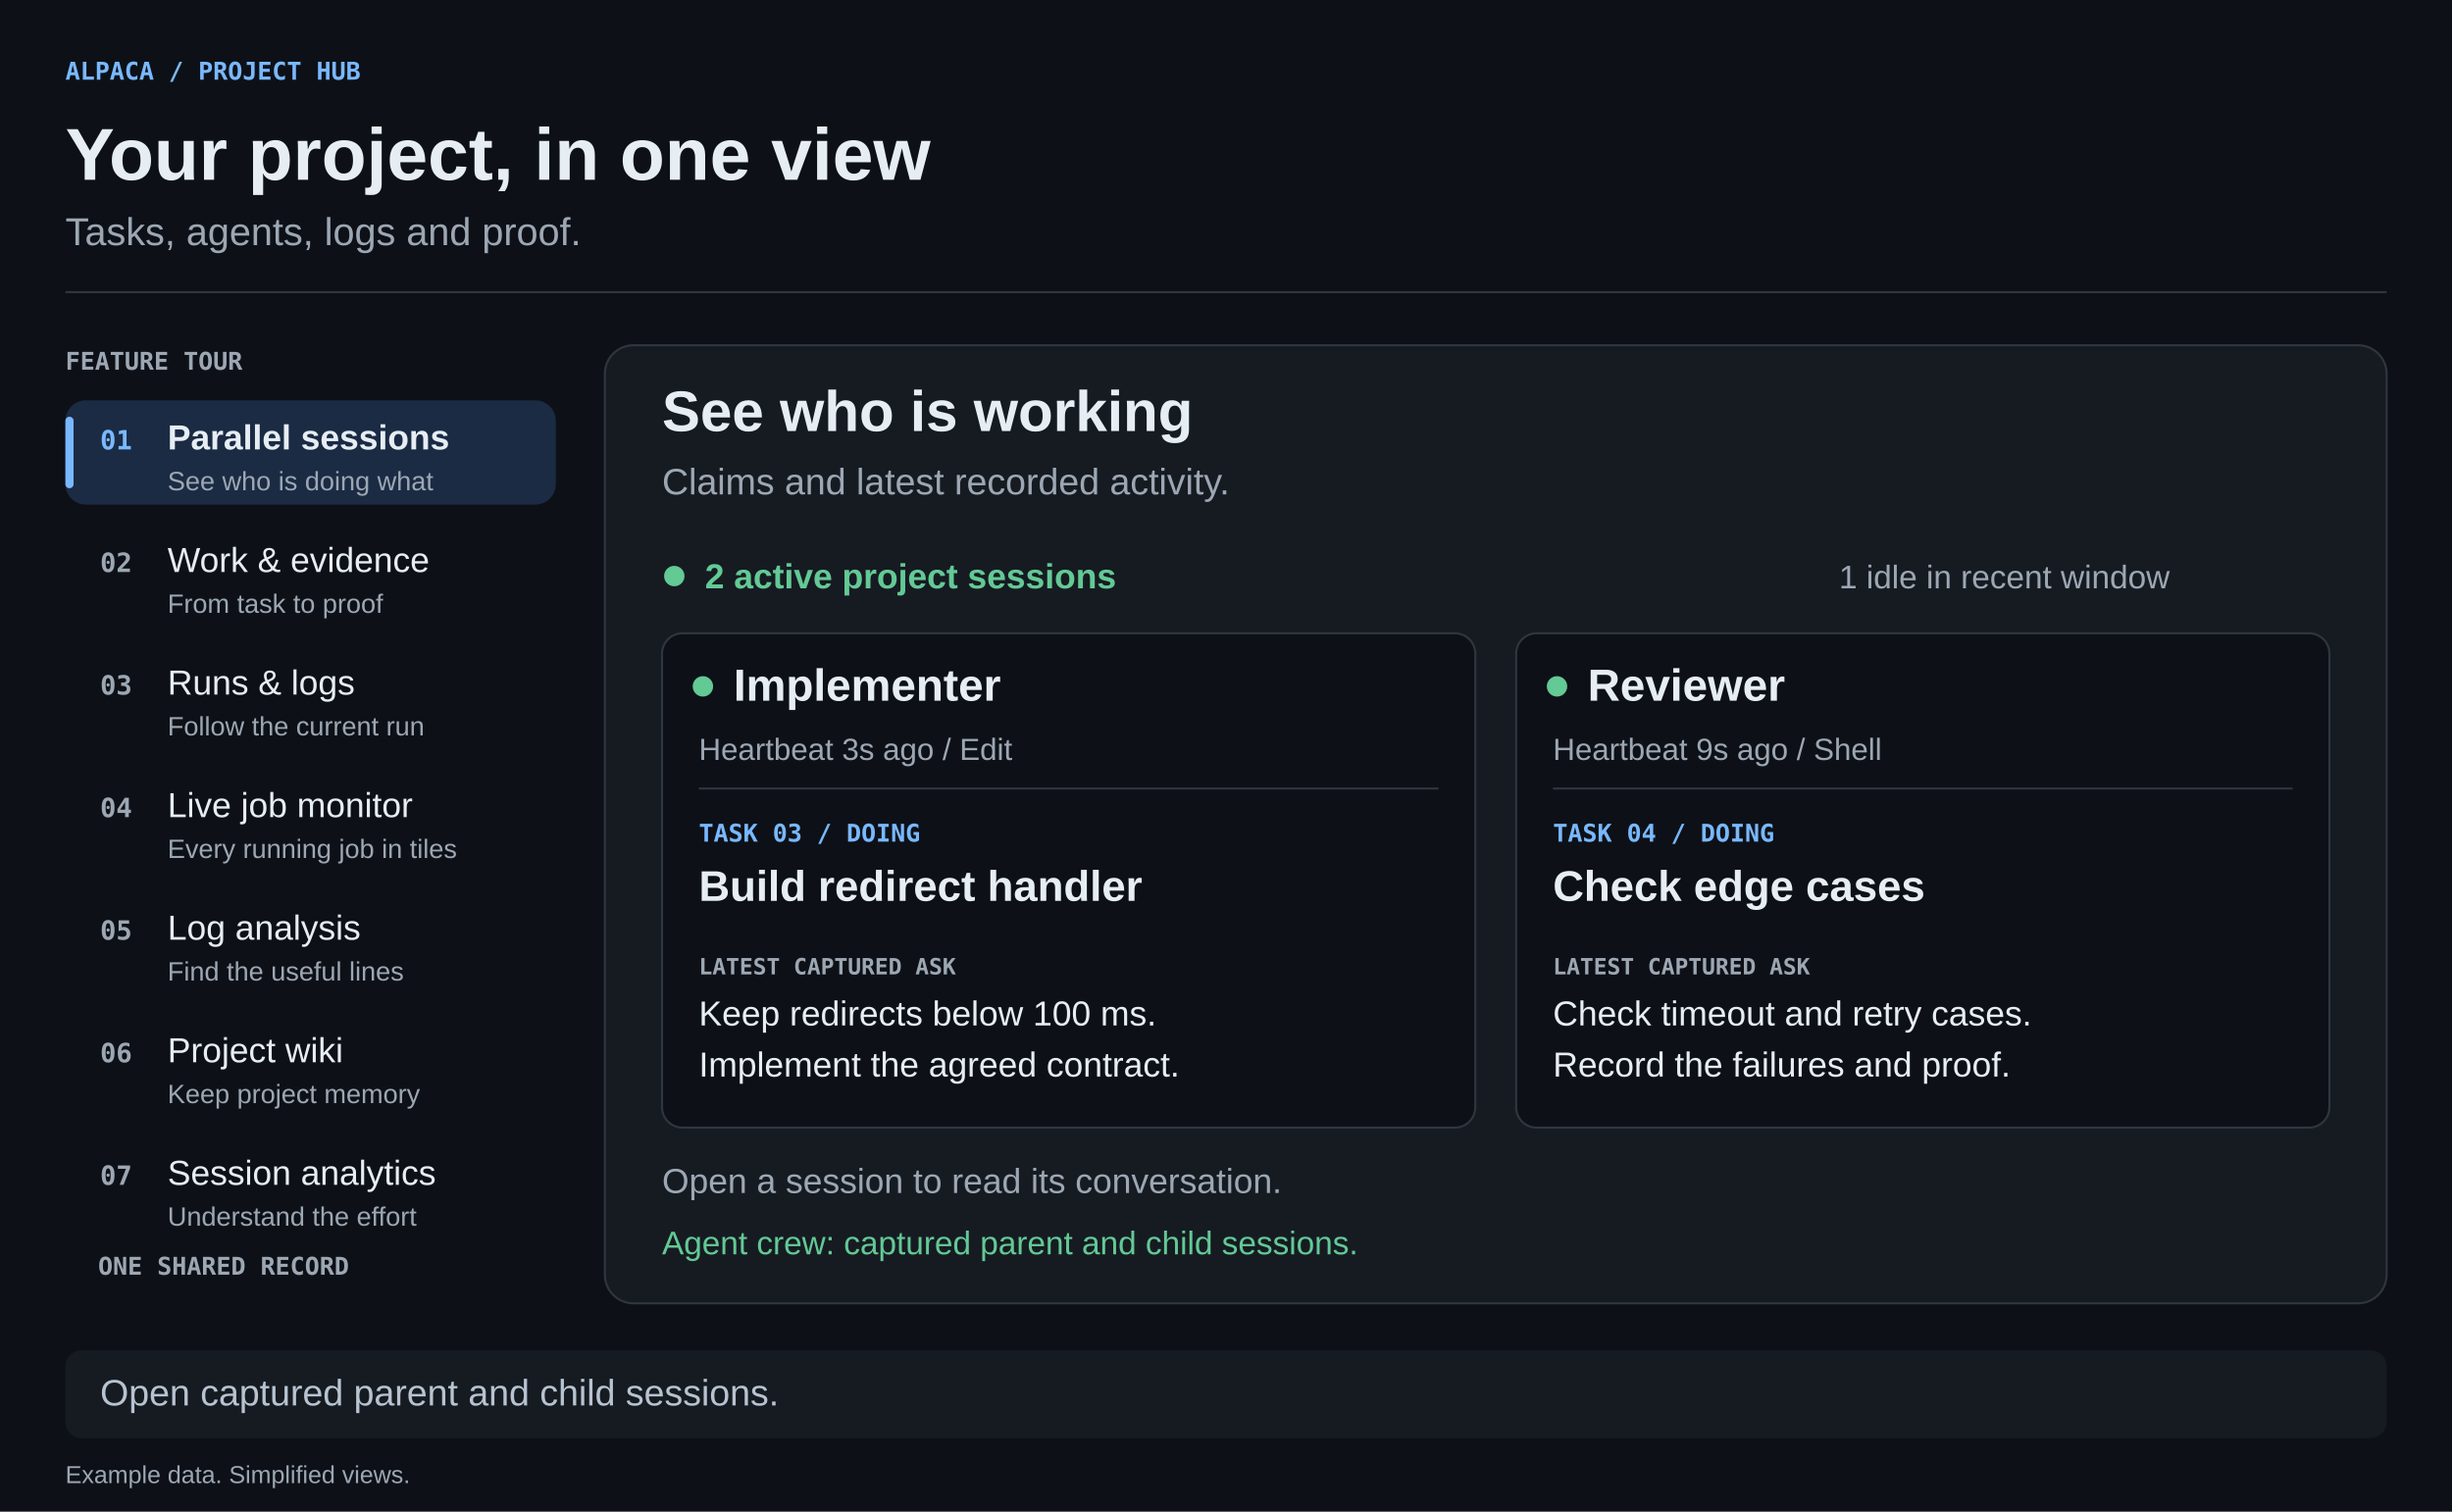
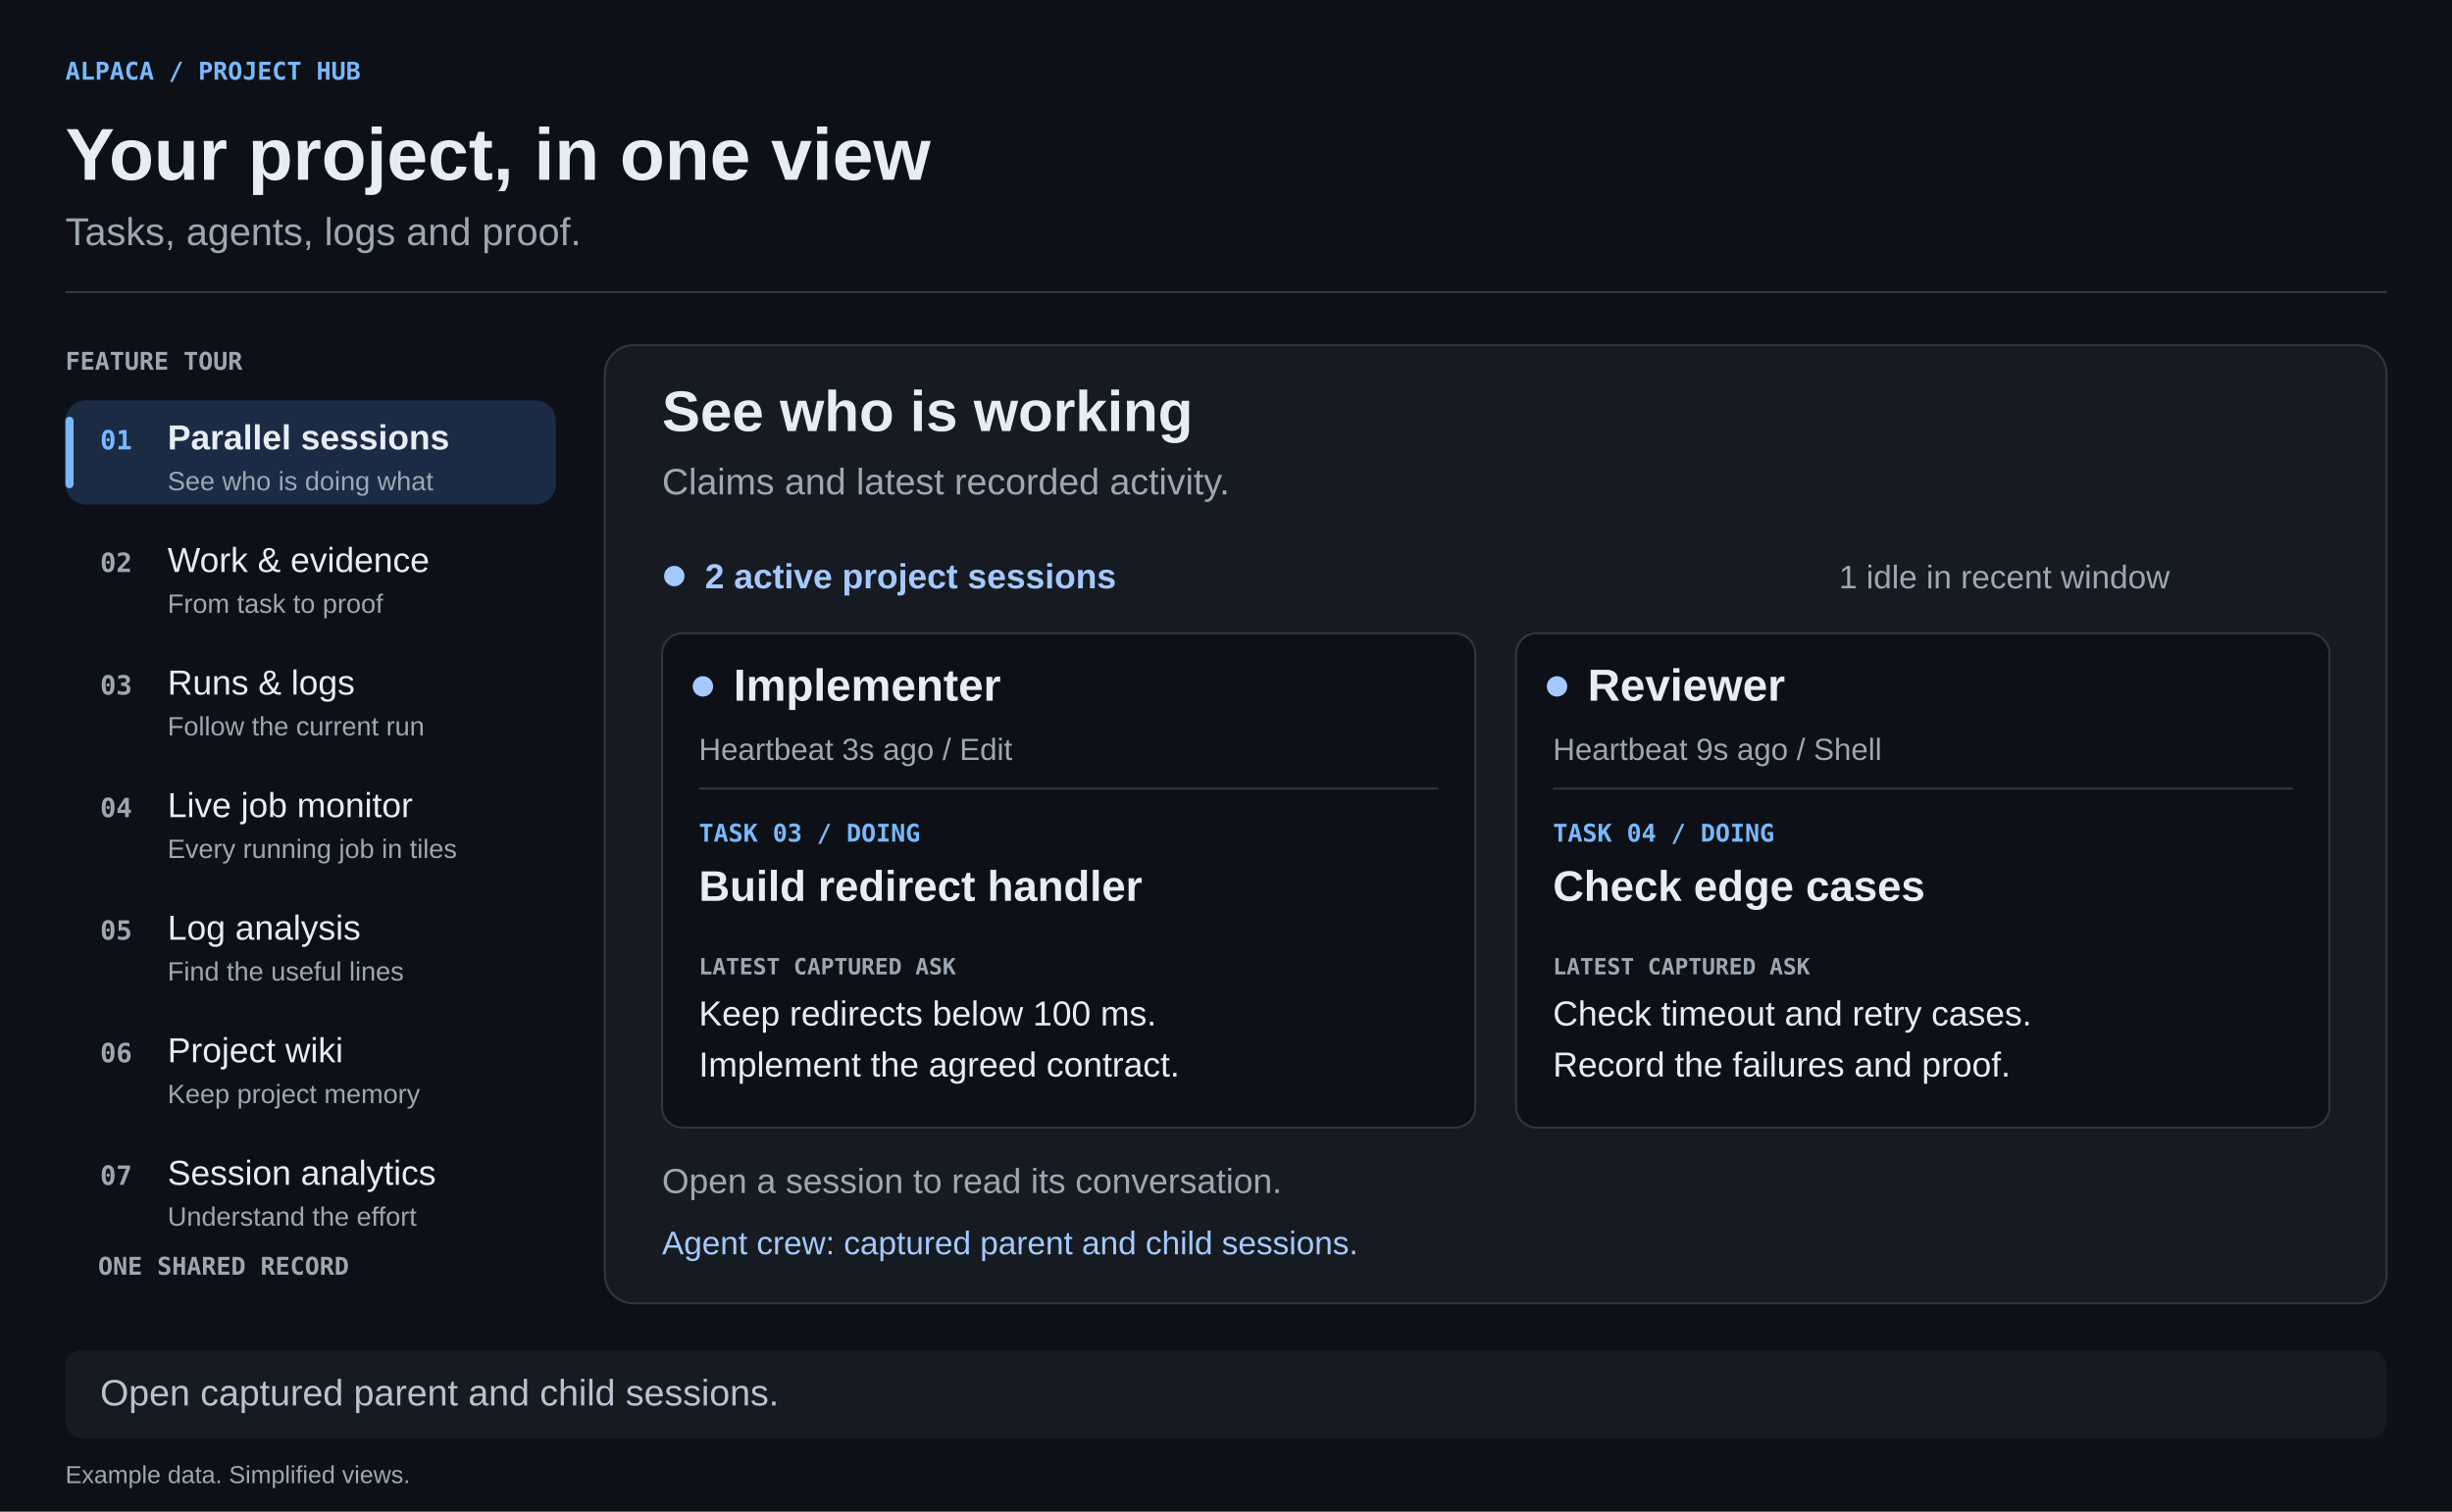
<svg xmlns="http://www.w3.org/2000/svg" width="1200" height="740" viewBox="0 0 1200 740" role="img" aria-labelledby="title desc">
  <rect x="0" y="0" width="1200" height="740" rx="0" fill="#0d1117" />
  <text x="32" y="39" font-family="DejaVu Sans Mono, monospace" font-size="12" font-weight="700" fill="#79b8ff">ALPACA / PROJECT HUB</text>
  <text x="32" y="88" font-family="Arial, Helvetica, sans-serif" font-size="36" font-weight="700" fill="#e6edf3">Your project, in one view</text>
  <text x="32" y="120" font-family="Arial, Helvetica, sans-serif" font-size="19" font-weight="400" fill="#9da7b3">Tasks, agents, logs and proof.</text>
  <path d="M32 143L1168 143" stroke="#30363d" fill="none" />
  <text x="32" y="181" font-family="DejaVu Sans Mono, monospace" font-size="12" font-weight="700" fill="#9da7b3">FEATURE TOUR</text>
  <rect x="32" y="196.0" width="240" height="51.0" rx="10" fill="#1b2b44" />
  <rect x="32" y="204.0" width="4" height="35.0" rx="2" fill="#79b8ff" />
  <text x="49" y="220.0" font-family="DejaVu Sans Mono, monospace" font-size="13" font-weight="700" fill="#79b8ff">01</text>
  <text x="82" y="220.0" font-family="Arial, Helvetica, sans-serif" font-size="17" font-weight="700" fill="#e6edf3">Parallel sessions</text>
  <text x="82" y="240.0" font-family="Arial, Helvetica, sans-serif" font-size="13" font-weight="400" fill="#9da7b3">See who is doing what</text>
  <text x="49" y="280.0" font-family="DejaVu Sans Mono, monospace" font-size="13" font-weight="700" fill="#9da7b3">02</text>
  <text x="82" y="280.0" font-family="Arial, Helvetica, sans-serif" font-size="17" font-weight="400" fill="#e6edf3">Work &amp; evidence</text>
  <text x="82" y="300.0" font-family="Arial, Helvetica, sans-serif" font-size="13" font-weight="400" fill="#9da7b3">From task to proof</text>
  <text x="49" y="340.0" font-family="DejaVu Sans Mono, monospace" font-size="13" font-weight="700" fill="#9da7b3">03</text>
  <text x="82" y="340.0" font-family="Arial, Helvetica, sans-serif" font-size="17" font-weight="400" fill="#e6edf3">Runs &amp; logs</text>
  <text x="82" y="360.0" font-family="Arial, Helvetica, sans-serif" font-size="13" font-weight="400" fill="#9da7b3">Follow the current run</text>
  <text x="49" y="400.0" font-family="DejaVu Sans Mono, monospace" font-size="13" font-weight="700" fill="#9da7b3">04</text>
  <text x="82" y="400.0" font-family="Arial, Helvetica, sans-serif" font-size="17" font-weight="400" fill="#e6edf3">Live job monitor</text>
  <text x="82" y="420.0" font-family="Arial, Helvetica, sans-serif" font-size="13" font-weight="400" fill="#9da7b3">Every running job in tiles</text>
  <text x="49" y="460.0" font-family="DejaVu Sans Mono, monospace" font-size="13" font-weight="700" fill="#9da7b3">05</text>
  <text x="82" y="460.0" font-family="Arial, Helvetica, sans-serif" font-size="17" font-weight="400" fill="#e6edf3">Log analysis</text>
  <text x="82" y="480.0" font-family="Arial, Helvetica, sans-serif" font-size="13" font-weight="400" fill="#9da7b3">Find the useful lines</text>
  <text x="49" y="520.0" font-family="DejaVu Sans Mono, monospace" font-size="13" font-weight="700" fill="#9da7b3">06</text>
  <text x="82" y="520.0" font-family="Arial, Helvetica, sans-serif" font-size="17" font-weight="400" fill="#e6edf3">Project wiki</text>
  <text x="82" y="540.0" font-family="Arial, Helvetica, sans-serif" font-size="13" font-weight="400" fill="#9da7b3">Keep project memory</text>
  <text x="49" y="580.0" font-family="DejaVu Sans Mono, monospace" font-size="13" font-weight="700" fill="#9da7b3">07</text>
  <text x="82" y="580.0" font-family="Arial, Helvetica, sans-serif" font-size="17" font-weight="400" fill="#e6edf3">Session analytics</text>
  <text x="82" y="600.0" font-family="Arial, Helvetica, sans-serif" font-size="13" font-weight="400" fill="#9da7b3">Understand the effort</text>
  <text x="48" y="624" font-family="DejaVu Sans Mono, monospace" font-size="12" font-weight="700" fill="#9da7b3">ONE SHARED RECORD</text>
  <rect x="296" y="169" width="872" height="469" rx="14" fill="#161b22" stroke="#30363d" />
  <text x="324" y="211" font-family="Arial, Helvetica, sans-serif" font-size="28" font-weight="700" fill="#e6edf3">See who is working</text>
  <text x="324" y="242" font-family="Arial, Helvetica, sans-serif" font-size="18" font-weight="400" fill="#9da7b3">Claims and latest recorded activity.</text>
-   <circle cx="330" cy="282" r="5" fill="#63c995" />
-   <text x="345" y="288" font-family="Arial, Helvetica, sans-serif" font-size="17" font-weight="600" fill="#63c995">2 active project sessions</text>
+   <circle cx="330" cy="282" r="5" fill="#a5c9ff" />
+   <text x="345" y="288" font-family="Arial, Helvetica, sans-serif" font-size="17" font-weight="600" fill="#a5c9ff">2 active project sessions</text>
  <text x="900" y="288" font-family="Arial, Helvetica, sans-serif" font-size="16" font-weight="400" fill="#9da7b3">1 idle in recent window</text>
  <rect x="324" y="310" width="398" height="242" rx="10" fill="#0d1117" stroke="#30363d" />
-   <circle cx="344" cy="336" r="5" fill="#63c995" />
+   <circle cx="344" cy="336" r="5" fill="#a5c9ff" />
  <text x="359" y="343" font-family="Arial, Helvetica, sans-serif" font-size="22" font-weight="600" fill="#e6edf3">Implementer</text>
  <text x="342" y="372" font-family="Arial, Helvetica, sans-serif" font-size="15" font-weight="400" fill="#9da7b3">Heartbeat 3s ago / Edit</text>
  <path d="M342 386L704 386" stroke="#30363d" fill="none" />
  <text x="342" y="412" font-family="DejaVu Sans Mono, monospace" font-size="12" font-weight="700" fill="#79b8ff">TASK 03 / DOING</text>
  <text x="342" y="441" font-family="Arial, Helvetica, sans-serif" font-size="21" font-weight="600" fill="#e6edf3">Build redirect handler</text>
  <text x="342" y="477" font-family="DejaVu Sans Mono, monospace" font-size="11" font-weight="700" fill="#9da7b3">LATEST CAPTURED ASK</text>
  <text x="342" y="502" font-family="Arial, Helvetica, sans-serif" font-size="17" font-weight="400" fill="#e6edf3">Keep redirects below 100 ms.</text>
  <text x="342" y="527" font-family="Arial, Helvetica, sans-serif" font-size="17" font-weight="400" fill="#e6edf3">Implement the agreed contract.</text>
  <rect x="742" y="310" width="398" height="242" rx="10" fill="#0d1117" stroke="#30363d" />
-   <circle cx="762" cy="336" r="5" fill="#63c995" />
+   <circle cx="762" cy="336" r="5" fill="#a5c9ff" />
  <text x="777" y="343" font-family="Arial, Helvetica, sans-serif" font-size="22" font-weight="600" fill="#e6edf3">Reviewer</text>
  <text x="760" y="372" font-family="Arial, Helvetica, sans-serif" font-size="15" font-weight="400" fill="#9da7b3">Heartbeat 9s ago / Shell</text>
  <path d="M760 386L1122 386" stroke="#30363d" fill="none" />
  <text x="760" y="412" font-family="DejaVu Sans Mono, monospace" font-size="12" font-weight="700" fill="#79b8ff">TASK 04 / DOING</text>
  <text x="760" y="441" font-family="Arial, Helvetica, sans-serif" font-size="21" font-weight="600" fill="#e6edf3">Check edge cases</text>
  <text x="760" y="477" font-family="DejaVu Sans Mono, monospace" font-size="11" font-weight="700" fill="#9da7b3">LATEST CAPTURED ASK</text>
  <text x="760" y="502" font-family="Arial, Helvetica, sans-serif" font-size="17" font-weight="400" fill="#e6edf3">Check timeout and retry cases.</text>
  <text x="760" y="527" font-family="Arial, Helvetica, sans-serif" font-size="17" font-weight="400" fill="#e6edf3">Record the failures and proof.</text>
  <text x="324" y="584" font-family="Arial, Helvetica, sans-serif" font-size="17" font-weight="400" fill="#9da7b3">Open a session to read its conversation.</text>
-   <text x="324" y="614" font-family="Arial, Helvetica, sans-serif" font-size="16" font-weight="400" fill="#63c995">Agent crew: captured parent and child sessions.</text>
+   <text x="324" y="614" font-family="Arial, Helvetica, sans-serif" font-size="16" font-weight="400" fill="#a5c9ff">Agent crew: captured parent and child sessions.</text>
  <rect x="32" y="661" width="1136" height="43" rx="8" fill="#161b22" />
  <text x="49" y="688" font-family="Arial, Helvetica, sans-serif" font-size="18" font-weight="400" fill="#b7c3d0">Open captured parent and child sessions.</text>
  <text x="32" y="726" font-family="Arial, Helvetica, sans-serif" font-size="12" font-weight="400" fill="#9da7b3">Example data. Simplified views.</text>
</svg>
